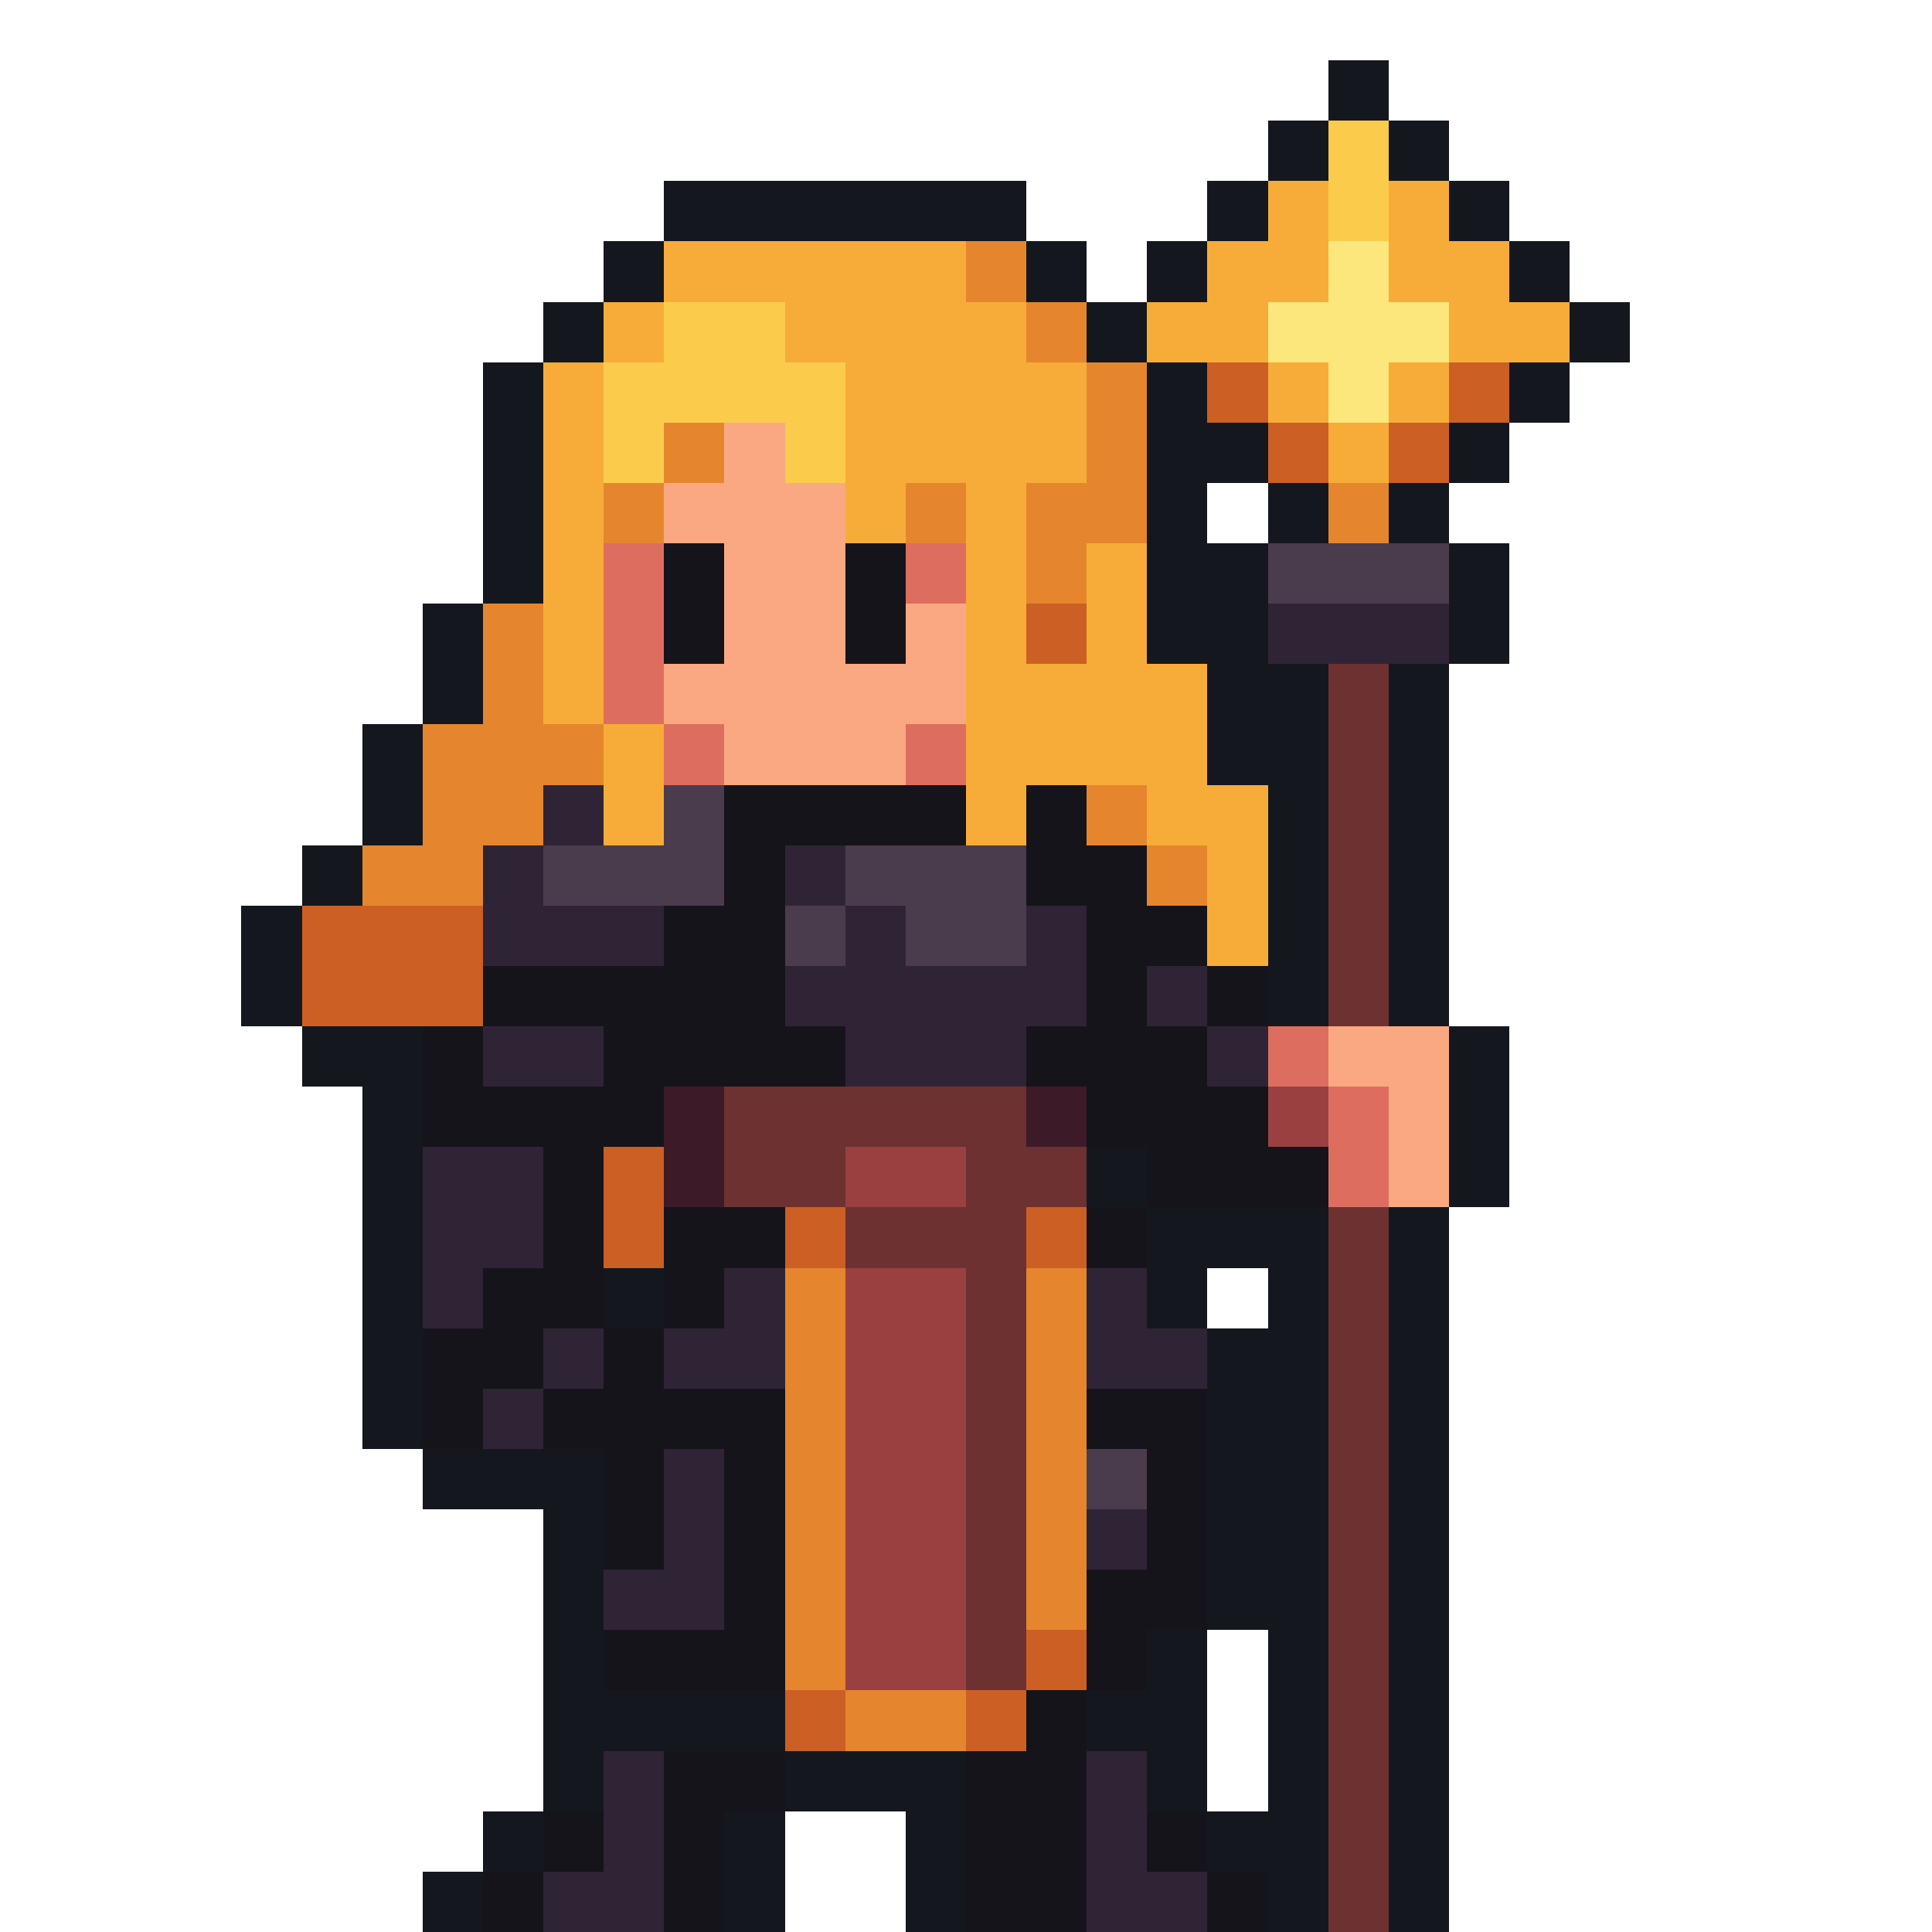
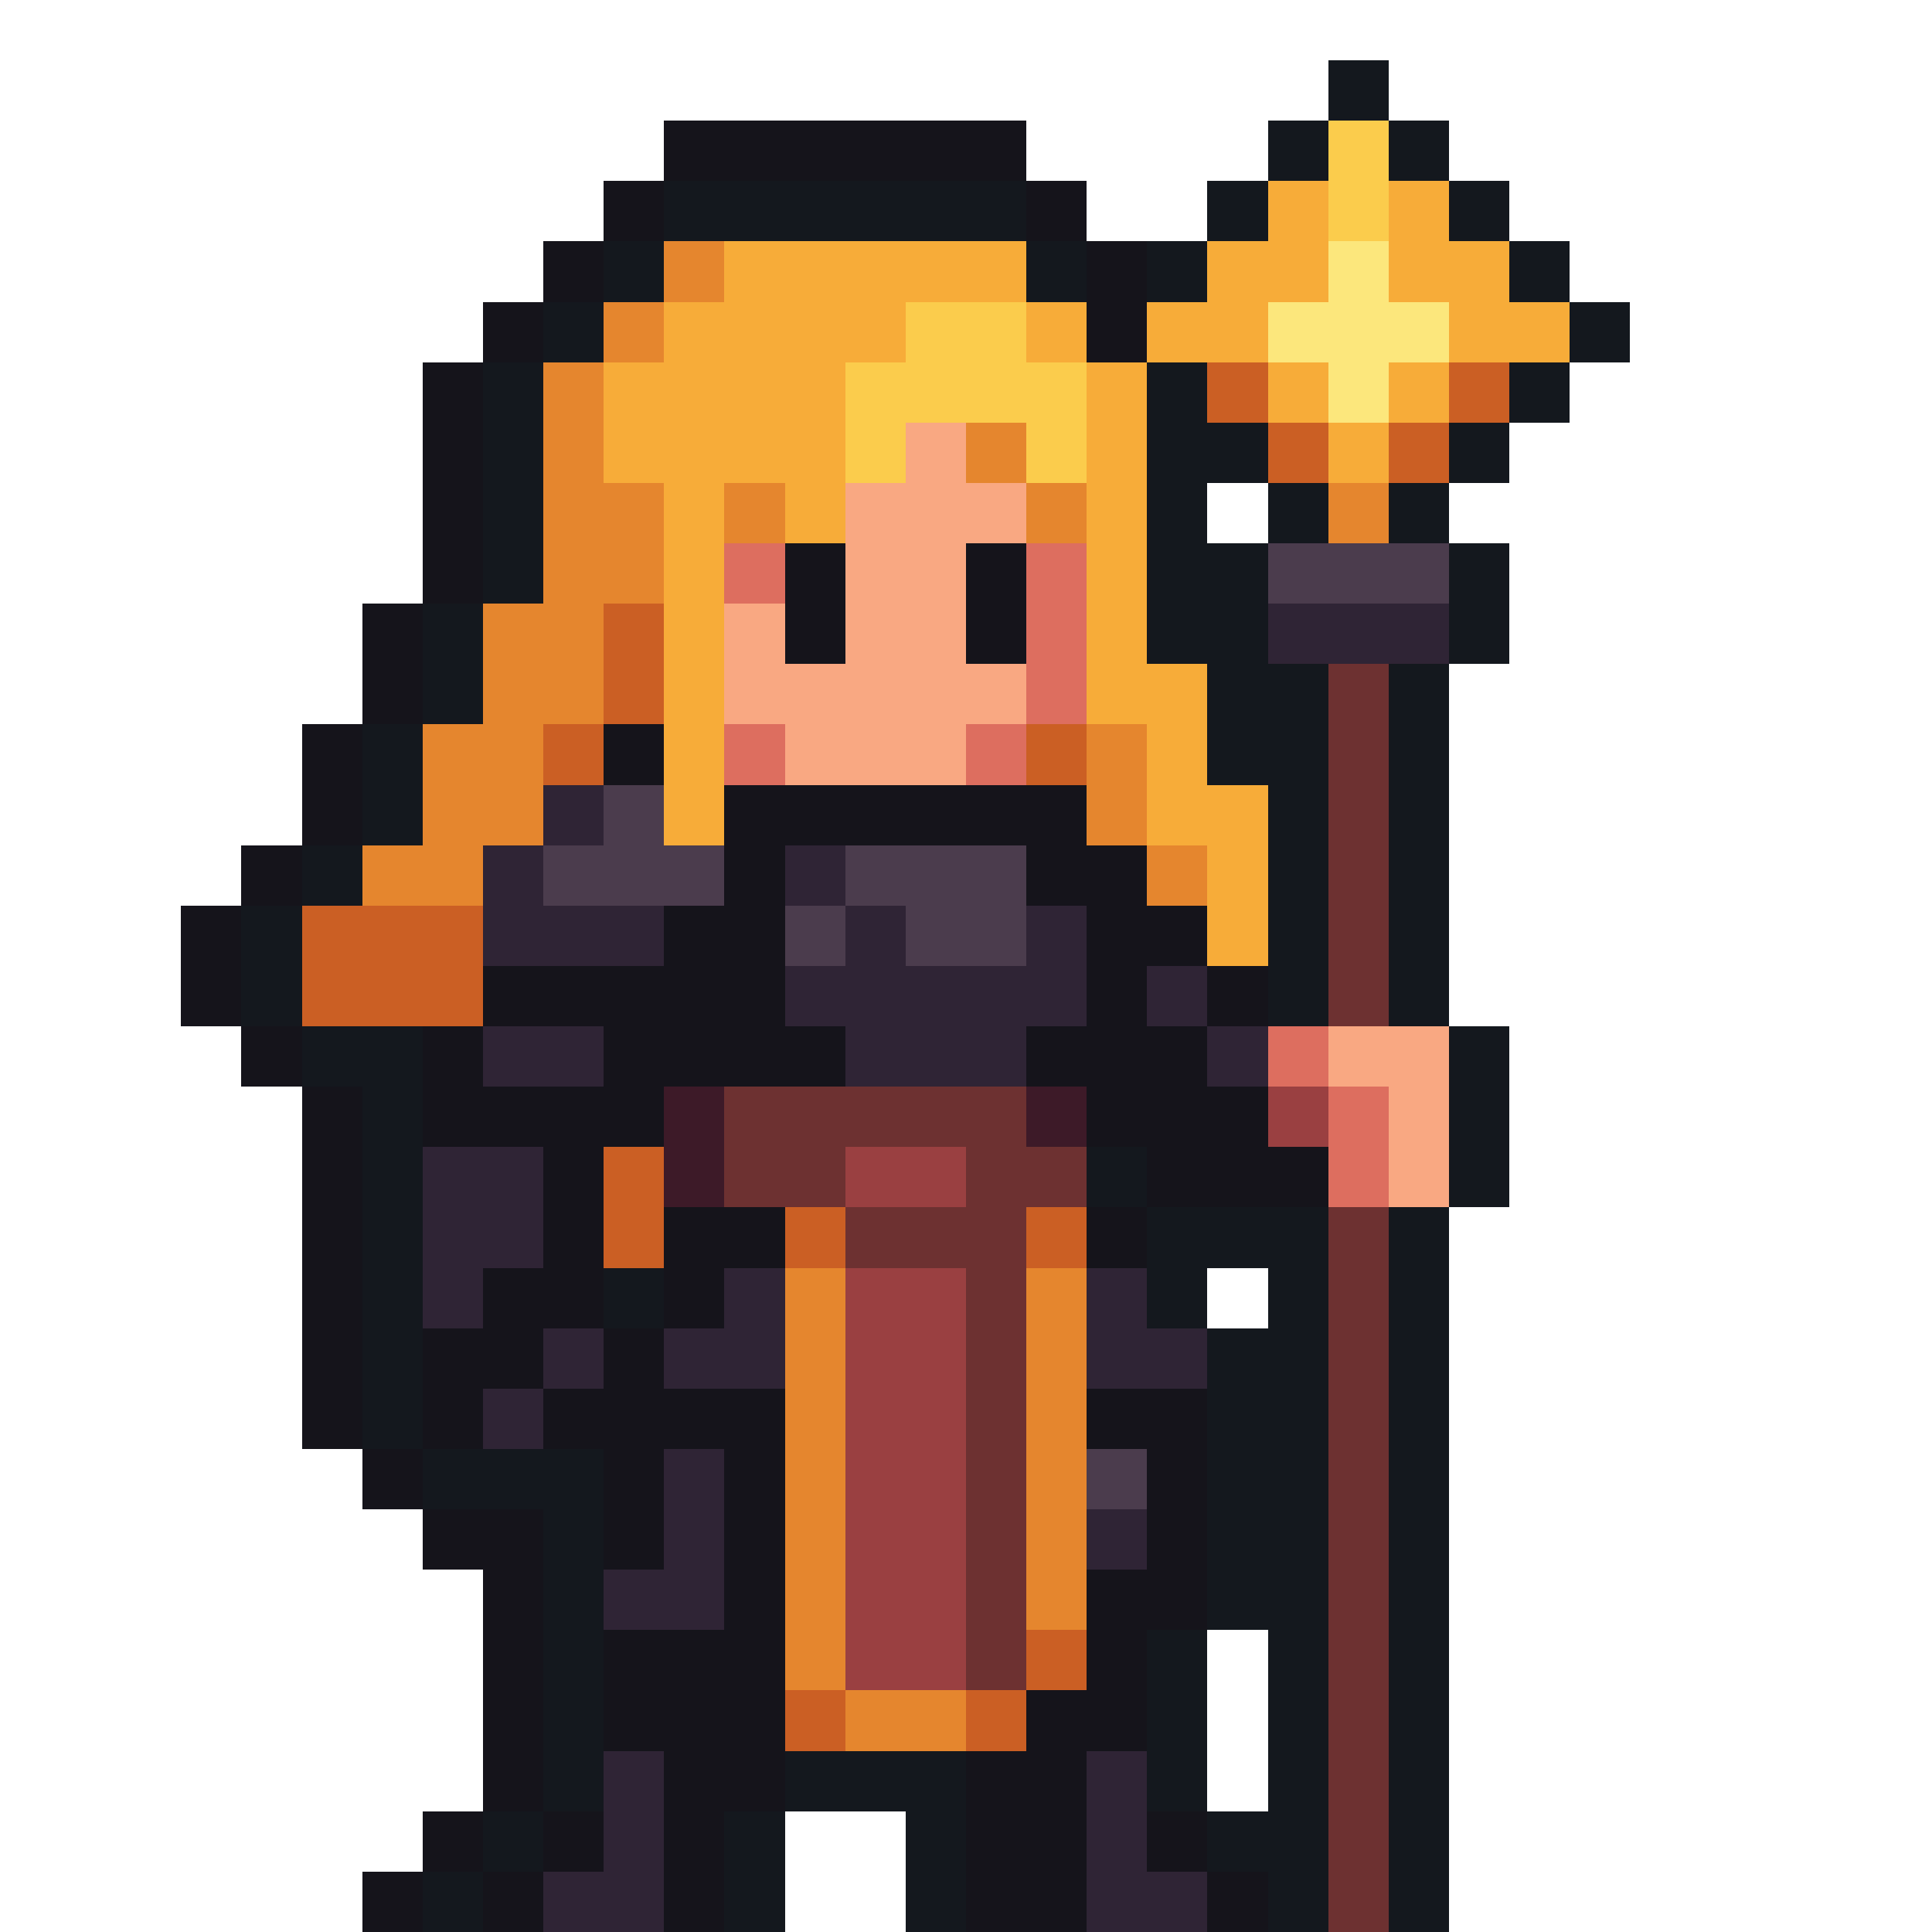
<svg xmlns="http://www.w3.org/2000/svg" version="1.1" width="32" height="32" shape-rendering="crispEdges">
  <rect x="22" y="1" width="1" height="1" fill="#14181E" />
+   <rect x="11" y="2" width="6" height="1" fill="#15141B" />
  <rect x="21" y="2" width="1" height="1" fill="#14181E" />
  <rect x="22" y="2" width="1" height="2" fill="#FBCC4C" />
  <rect x="23" y="2" width="1" height="1" fill="#14181E" />
+   <rect x="10" y="3" width="1" height="1" fill="#15141B" />
  <rect x="11" y="3" width="6" height="1" fill="#14181E" />
+   <rect x="17" y="3" width="1" height="1" fill="#15141B" />
  <rect x="20" y="3" width="1" height="1" fill="#14181E" />
  <rect x="21" y="3" width="1" height="2" fill="#F7AC39" />
  <rect x="23" y="3" width="1" height="2" fill="#F7AC39" />
  <rect x="24" y="3" width="1" height="1" fill="#14181E" />
+   <rect x="9" y="4" width="1" height="1" fill="#15141B" />
  <rect x="10" y="4" width="1" height="1" fill="#14181E" />
-   <rect x="11" y="4" width="5" height="1" fill="#F7AC39" />
-   <rect x="16" y="4" width="1" height="1" fill="#E5862E" />
+   <rect x="11" y="4" width="1" height="1" fill="#E5862E" />
+   <rect x="12" y="4" width="5" height="1" fill="#F7AC39" />
  <rect x="17" y="4" width="1" height="1" fill="#14181E" />
+   <rect x="18" y="4" width="1" height="2" fill="#15141B" />
  <rect x="19" y="4" width="1" height="1" fill="#14181E" />
  <rect x="20" y="4" width="1" height="2" fill="#F7AC39" />
  <rect x="22" y="4" width="1" height="3" fill="#FCE77C" />
  <rect x="24" y="4" width="1" height="2" fill="#F7AC39" />
  <rect x="25" y="4" width="1" height="1" fill="#14181E" />
+   <rect x="8" y="5" width="1" height="1" fill="#15141B" />
  <rect x="9" y="5" width="1" height="1" fill="#14181E" />
-   <rect x="10" y="5" width="1" height="1" fill="#F7AC39" />
-   <rect x="11" y="5" width="2" height="2" fill="#FBCC4C" />
-   <rect x="13" y="5" width="4" height="1" fill="#F7AC39" />
-   <rect x="17" y="5" width="1" height="1" fill="#E5862E" />
-   <rect x="18" y="5" width="1" height="1" fill="#14181E" />
+   <rect x="10" y="5" width="1" height="1" fill="#E5862E" />
+   <rect x="11" y="5" width="4" height="1" fill="#F7AC39" />
+   <rect x="15" y="5" width="2" height="2" fill="#FBCC4C" />
+   <rect x="17" y="5" width="1" height="1" fill="#F7AC39" />
  <rect x="19" y="5" width="1" height="1" fill="#F7AC39" />
  <rect x="21" y="5" width="1" height="1" fill="#FCE77C" />
  <rect x="23" y="5" width="1" height="1" fill="#FCE77C" />
  <rect x="25" y="5" width="1" height="1" fill="#F7AC39" />
  <rect x="26" y="5" width="1" height="1" fill="#14181E" />
+   <rect x="7" y="6" width="1" height="4" fill="#15141B" />
  <rect x="8" y="6" width="1" height="4" fill="#14181E" />
-   <rect x="9" y="6" width="1" height="6" fill="#F7AC39" />
-   <rect x="10" y="6" width="1" height="2" fill="#FBCC4C" />
-   <rect x="13" y="6" width="1" height="2" fill="#FBCC4C" />
-   <rect x="14" y="6" width="4" height="2" fill="#F7AC39" />
-   <rect x="18" y="6" width="1" height="3" fill="#E5862E" />
+   <rect x="9" y="6" width="1" height="6" fill="#E5862E" />
+   <rect x="10" y="6" width="4" height="2" fill="#F7AC39" />
+   <rect x="14" y="6" width="1" height="2" fill="#FBCC4C" />
+   <rect x="17" y="6" width="1" height="2" fill="#FBCC4C" />
+   <rect x="18" y="6" width="1" height="6" fill="#F7AC39" />
  <rect x="19" y="6" width="1" height="5" fill="#14181E" />
  <rect x="20" y="6" width="1" height="1" fill="#CB5F24" />
  <rect x="21" y="6" width="1" height="1" fill="#F7AC39" />
  <rect x="23" y="6" width="1" height="1" fill="#F7AC39" />
  <rect x="24" y="6" width="1" height="1" fill="#CB5F24" />
  <rect x="25" y="6" width="1" height="1" fill="#14181E" />
-   <rect x="11" y="7" width="1" height="1" fill="#E5862E" />
-   <rect x="12" y="7" width="1" height="6" fill="#F9A882" />
+   <rect x="15" y="7" width="1" height="6" fill="#F9A882" />
+   <rect x="16" y="7" width="1" height="1" fill="#E5862E" />
  <rect x="20" y="7" width="1" height="1" fill="#14181E" />
  <rect x="21" y="7" width="1" height="1" fill="#CB5F24" />
  <rect x="22" y="7" width="1" height="1" fill="#F7AC39" />
  <rect x="23" y="7" width="1" height="1" fill="#CB5F24" />
  <rect x="24" y="7" width="1" height="1" fill="#14181E" />
-   <rect x="10" y="8" width="1" height="1" fill="#E5862E" />
-   <rect x="11" y="8" width="1" height="1" fill="#F9A882" />
-   <rect x="13" y="8" width="1" height="5" fill="#F9A882" />
-   <rect x="14" y="8" width="1" height="1" fill="#F7AC39" />
-   <rect x="15" y="8" width="1" height="1" fill="#E5862E" />
-   <rect x="16" y="8" width="1" height="6" fill="#F7AC39" />
-   <rect x="17" y="8" width="1" height="2" fill="#E5862E" />
+   <rect x="10" y="8" width="1" height="2" fill="#E5862E" />
+   <rect x="11" y="8" width="1" height="6" fill="#F7AC39" />
+   <rect x="12" y="8" width="1" height="1" fill="#E5862E" />
+   <rect x="13" y="8" width="1" height="1" fill="#F7AC39" />
+   <rect x="14" y="8" width="1" height="5" fill="#F9A882" />
+   <rect x="16" y="8" width="1" height="1" fill="#F9A882" />
+   <rect x="17" y="8" width="1" height="1" fill="#E5862E" />
  <rect x="21" y="8" width="1" height="1" fill="#14181E" />
  <rect x="22" y="8" width="1" height="1" fill="#E5862E" />
  <rect x="23" y="8" width="1" height="1" fill="#14181E" />
-   <rect x="10" y="9" width="1" height="3" fill="#DD6E5F" />
-   <rect x="11" y="9" width="1" height="2" fill="#15141B" />
-   <rect x="14" y="9" width="1" height="2" fill="#15141B" />
-   <rect x="15" y="9" width="1" height="1" fill="#DD6E5F" />
-   <rect x="18" y="9" width="1" height="4" fill="#F7AC39" />
+   <rect x="12" y="9" width="1" height="1" fill="#DD6E5F" />
+   <rect x="13" y="9" width="1" height="2" fill="#15141B" />
+   <rect x="16" y="9" width="1" height="2" fill="#15141B" />
+   <rect x="17" y="9" width="1" height="3" fill="#DD6E5F" />
  <rect x="20" y="9" width="1" height="4" fill="#14181E" />
  <rect x="21" y="9" width="3" height="1" fill="#4B3C4D" />
  <rect x="24" y="9" width="1" height="2" fill="#14181E" />
+   <rect x="6" y="10" width="1" height="2" fill="#15141B" />
  <rect x="7" y="10" width="1" height="2" fill="#14181E" />
  <rect x="8" y="10" width="1" height="4" fill="#E5862E" />
-   <rect x="15" y="10" width="1" height="2" fill="#F9A882" />
-   <rect x="17" y="10" width="1" height="1" fill="#CB5F24" />
+   <rect x="10" y="10" width="1" height="2" fill="#CB5F24" />
+   <rect x="12" y="10" width="1" height="2" fill="#F9A882" />
  <rect x="21" y="10" width="3" height="1" fill="#2F2435" />
-   <rect x="11" y="11" width="1" height="1" fill="#F9A882" />
-   <rect x="14" y="11" width="1" height="2" fill="#F9A882" />
-   <rect x="17" y="11" width="1" height="2" fill="#F7AC39" />
+   <rect x="13" y="11" width="1" height="2" fill="#F9A882" />
+   <rect x="16" y="11" width="1" height="1" fill="#F9A882" />
  <rect x="19" y="11" width="1" height="3" fill="#F7AC39" />
  <rect x="21" y="11" width="1" height="6" fill="#14181E" />
  <rect x="22" y="11" width="1" height="6" fill="#6D3131" />
  <rect x="23" y="11" width="1" height="6" fill="#14181E" />
+   <rect x="5" y="12" width="1" height="2" fill="#15141B" />
  <rect x="6" y="12" width="1" height="2" fill="#14181E" />
  <rect x="7" y="12" width="1" height="3" fill="#E5862E" />
-   <rect x="9" y="12" width="1" height="1" fill="#E5862E" />
-   <rect x="10" y="12" width="1" height="2" fill="#F7AC39" />
-   <rect x="11" y="12" width="1" height="1" fill="#DD6E5F" />
-   <rect x="15" y="12" width="1" height="1" fill="#DD6E5F" />
+   <rect x="9" y="12" width="1" height="1" fill="#CB5F24" />
+   <rect x="10" y="12" width="1" height="1" fill="#15141B" />
+   <rect x="12" y="12" width="1" height="1" fill="#DD6E5F" />
+   <rect x="16" y="12" width="1" height="1" fill="#DD6E5F" />
+   <rect x="17" y="12" width="1" height="1" fill="#CB5F24" />
+   <rect x="18" y="12" width="1" height="2" fill="#E5862E" />
  <rect x="9" y="13" width="1" height="1" fill="#2F2435" />
-   <rect x="11" y="13" width="1" height="2" fill="#4B3C4D" />
-   <rect x="12" y="13" width="4" height="1" fill="#15141B" />
-   <rect x="17" y="13" width="1" height="2" fill="#15141B" />
-   <rect x="18" y="13" width="1" height="1" fill="#E5862E" />
+   <rect x="10" y="13" width="1" height="2" fill="#4B3C4D" />
+   <rect x="12" y="13" width="6" height="1" fill="#15141B" />
  <rect x="20" y="13" width="1" height="3" fill="#F7AC39" />
+   <rect x="4" y="14" width="1" height="1" fill="#15141B" />
  <rect x="5" y="14" width="1" height="1" fill="#14181E" />
  <rect x="6" y="14" width="1" height="1" fill="#E5862E" />
  <rect x="8" y="14" width="1" height="2" fill="#2F2435" />
-   <rect x="9" y="14" width="2" height="1" fill="#4B3C4D" />
+   <rect x="9" y="14" width="1" height="1" fill="#4B3C4D" />
+   <rect x="11" y="14" width="1" height="1" fill="#4B3C4D" />
  <rect x="12" y="14" width="1" height="4" fill="#15141B" />
  <rect x="13" y="14" width="1" height="1" fill="#2F2435" />
  <rect x="14" y="14" width="3" height="1" fill="#4B3C4D" />
-   <rect x="18" y="14" width="1" height="5" fill="#15141B" />
+   <rect x="17" y="14" width="2" height="1" fill="#15141B" />
  <rect x="19" y="14" width="1" height="1" fill="#E5862E" />
+   <rect x="3" y="15" width="1" height="2" fill="#15141B" />
  <rect x="4" y="15" width="1" height="2" fill="#14181E" />
  <rect x="5" y="15" width="3" height="2" fill="#CB5F24" />
  <rect x="9" y="15" width="2" height="1" fill="#2F2435" />
  <rect x="11" y="15" width="1" height="3" fill="#15141B" />
  <rect x="13" y="15" width="1" height="1" fill="#4B3C4D" />
  <rect x="14" y="15" width="1" height="3" fill="#2F2435" />
  <rect x="15" y="15" width="2" height="1" fill="#4B3C4D" />
  <rect x="17" y="15" width="1" height="2" fill="#2F2435" />
-   <rect x="19" y="15" width="1" height="1" fill="#15141B" />
+   <rect x="18" y="15" width="2" height="1" fill="#15141B" />
  <rect x="8" y="16" width="3" height="1" fill="#15141B" />
  <rect x="13" y="16" width="1" height="1" fill="#2F2435" />
  <rect x="15" y="16" width="2" height="2" fill="#2F2435" />
+   <rect x="18" y="16" width="1" height="3" fill="#15141B" />
  <rect x="19" y="16" width="1" height="1" fill="#2F2435" />
  <rect x="20" y="16" width="1" height="1" fill="#15141B" />
+   <rect x="4" y="17" width="1" height="1" fill="#15141B" />
  <rect x="5" y="17" width="2" height="1" fill="#14181E" />
  <rect x="7" y="17" width="1" height="2" fill="#15141B" />
  <rect x="8" y="17" width="2" height="1" fill="#2F2435" />
  <rect x="10" y="17" width="1" height="2" fill="#15141B" />
  <rect x="13" y="17" width="1" height="1" fill="#15141B" />
  <rect x="17" y="17" width="1" height="1" fill="#15141B" />
  <rect x="19" y="17" width="1" height="3" fill="#15141B" />
  <rect x="20" y="17" width="1" height="1" fill="#2F2435" />
  <rect x="21" y="17" width="1" height="1" fill="#DD6E5F" />
  <rect x="22" y="17" width="2" height="1" fill="#F9A882" />
  <rect x="24" y="17" width="1" height="3" fill="#14181E" />
+   <rect x="5" y="18" width="1" height="6" fill="#15141B" />
  <rect x="6" y="18" width="1" height="6" fill="#14181E" />
  <rect x="8" y="18" width="2" height="1" fill="#15141B" />
  <rect x="11" y="18" width="1" height="2" fill="#3D1A28" />
  <rect x="12" y="18" width="5" height="1" fill="#6D3131" />
  <rect x="17" y="18" width="1" height="1" fill="#3D1A28" />
  <rect x="20" y="18" width="1" height="2" fill="#15141B" />
  <rect x="21" y="18" width="1" height="1" fill="#9A4041" />
  <rect x="22" y="18" width="1" height="2" fill="#DD6E5F" />
  <rect x="23" y="18" width="1" height="2" fill="#F9A882" />
  <rect x="7" y="19" width="2" height="2" fill="#2F2435" />
  <rect x="9" y="19" width="1" height="3" fill="#15141B" />
  <rect x="10" y="19" width="1" height="2" fill="#CB5F24" />
  <rect x="12" y="19" width="2" height="1" fill="#6D3131" />
  <rect x="14" y="19" width="2" height="1" fill="#9A4041" />
  <rect x="16" y="19" width="2" height="1" fill="#6D3131" />
  <rect x="18" y="19" width="1" height="1" fill="#14181E" />
  <rect x="21" y="19" width="1" height="1" fill="#15141B" />
  <rect x="11" y="20" width="2" height="1" fill="#15141B" />
  <rect x="13" y="20" width="1" height="1" fill="#CB5F24" />
  <rect x="14" y="20" width="3" height="1" fill="#6D3131" />
  <rect x="17" y="20" width="1" height="1" fill="#CB5F24" />
  <rect x="18" y="20" width="1" height="1" fill="#15141B" />
  <rect x="19" y="20" width="3" height="1" fill="#14181E" />
  <rect x="22" y="20" width="1" height="12" fill="#6D3131" />
  <rect x="23" y="20" width="1" height="12" fill="#14181E" />
  <rect x="7" y="21" width="1" height="1" fill="#2F2435" />
  <rect x="8" y="21" width="1" height="2" fill="#15141B" />
  <rect x="10" y="21" width="1" height="1" fill="#14181E" />
  <rect x="11" y="21" width="1" height="1" fill="#15141B" />
  <rect x="12" y="21" width="1" height="2" fill="#2F2435" />
  <rect x="13" y="21" width="1" height="7" fill="#E5862E" />
  <rect x="14" y="21" width="2" height="7" fill="#9A4041" />
  <rect x="16" y="21" width="1" height="7" fill="#6D3131" />
  <rect x="17" y="21" width="1" height="6" fill="#E5862E" />
  <rect x="18" y="21" width="1" height="2" fill="#2F2435" />
  <rect x="19" y="21" width="1" height="1" fill="#14181E" />
  <rect x="21" y="21" width="1" height="11" fill="#14181E" />
  <rect x="7" y="22" width="1" height="2" fill="#15141B" />
  <rect x="9" y="22" width="1" height="1" fill="#2F2435" />
  <rect x="10" y="22" width="1" height="4" fill="#15141B" />
  <rect x="11" y="22" width="1" height="1" fill="#2F2435" />
  <rect x="19" y="22" width="1" height="1" fill="#2F2435" />
  <rect x="20" y="22" width="1" height="5" fill="#14181E" />
  <rect x="8" y="23" width="1" height="1" fill="#2F2435" />
  <rect x="9" y="23" width="1" height="1" fill="#15141B" />
  <rect x="11" y="23" width="2" height="1" fill="#15141B" />
  <rect x="18" y="23" width="2" height="1" fill="#15141B" />
+   <rect x="6" y="24" width="1" height="1" fill="#15141B" />
  <rect x="7" y="24" width="3" height="1" fill="#14181E" />
  <rect x="11" y="24" width="1" height="3" fill="#2F2435" />
-   <rect x="12" y="24" width="1" height="4" fill="#15141B" />
+   <rect x="12" y="24" width="1" height="6" fill="#15141B" />
  <rect x="18" y="24" width="1" height="1" fill="#4B3C4D" />
  <rect x="19" y="24" width="1" height="3" fill="#15141B" />
+   <rect x="7" y="25" width="2" height="1" fill="#15141B" />
  <rect x="9" y="25" width="1" height="5" fill="#14181E" />
  <rect x="18" y="25" width="1" height="1" fill="#2F2435" />
+   <rect x="8" y="26" width="1" height="4" fill="#15141B" />
  <rect x="10" y="26" width="1" height="1" fill="#2F2435" />
-   <rect x="18" y="26" width="1" height="2" fill="#15141B" />
-   <rect x="10" y="27" width="2" height="1" fill="#15141B" />
+   <rect x="18" y="26" width="1" height="3" fill="#15141B" />
+   <rect x="10" y="27" width="2" height="2" fill="#15141B" />
  <rect x="17" y="27" width="1" height="1" fill="#CB5F24" />
  <rect x="19" y="27" width="1" height="3" fill="#14181E" />
-   <rect x="10" y="28" width="3" height="1" fill="#14181E" />
  <rect x="13" y="28" width="1" height="1" fill="#CB5F24" />
  <rect x="14" y="28" width="2" height="1" fill="#E5862E" />
  <rect x="16" y="28" width="1" height="1" fill="#CB5F24" />
  <rect x="17" y="28" width="1" height="4" fill="#15141B" />
-   <rect x="18" y="28" width="1" height="1" fill="#14181E" />
  <rect x="10" y="29" width="1" height="3" fill="#2F2435" />
-   <rect x="11" y="29" width="2" height="1" fill="#15141B" />
+   <rect x="11" y="29" width="1" height="3" fill="#15141B" />
  <rect x="13" y="29" width="3" height="1" fill="#14181E" />
  <rect x="16" y="29" width="1" height="3" fill="#15141B" />
  <rect x="18" y="29" width="1" height="3" fill="#2F2435" />
+   <rect x="7" y="30" width="1" height="1" fill="#15141B" />
  <rect x="8" y="30" width="1" height="1" fill="#14181E" />
  <rect x="9" y="30" width="1" height="1" fill="#15141B" />
-   <rect x="11" y="30" width="1" height="2" fill="#15141B" />
  <rect x="12" y="30" width="1" height="2" fill="#14181E" />
  <rect x="15" y="30" width="1" height="2" fill="#14181E" />
  <rect x="19" y="30" width="1" height="1" fill="#15141B" />
  <rect x="20" y="30" width="1" height="1" fill="#14181E" />
+   <rect x="6" y="31" width="1" height="1" fill="#15141B" />
  <rect x="7" y="31" width="1" height="1" fill="#14181E" />
  <rect x="8" y="31" width="1" height="1" fill="#15141B" />
  <rect x="9" y="31" width="1" height="1" fill="#2F2435" />
  <rect x="19" y="31" width="1" height="1" fill="#2F2435" />
  <rect x="20" y="31" width="1" height="1" fill="#15141B" />
</svg>
